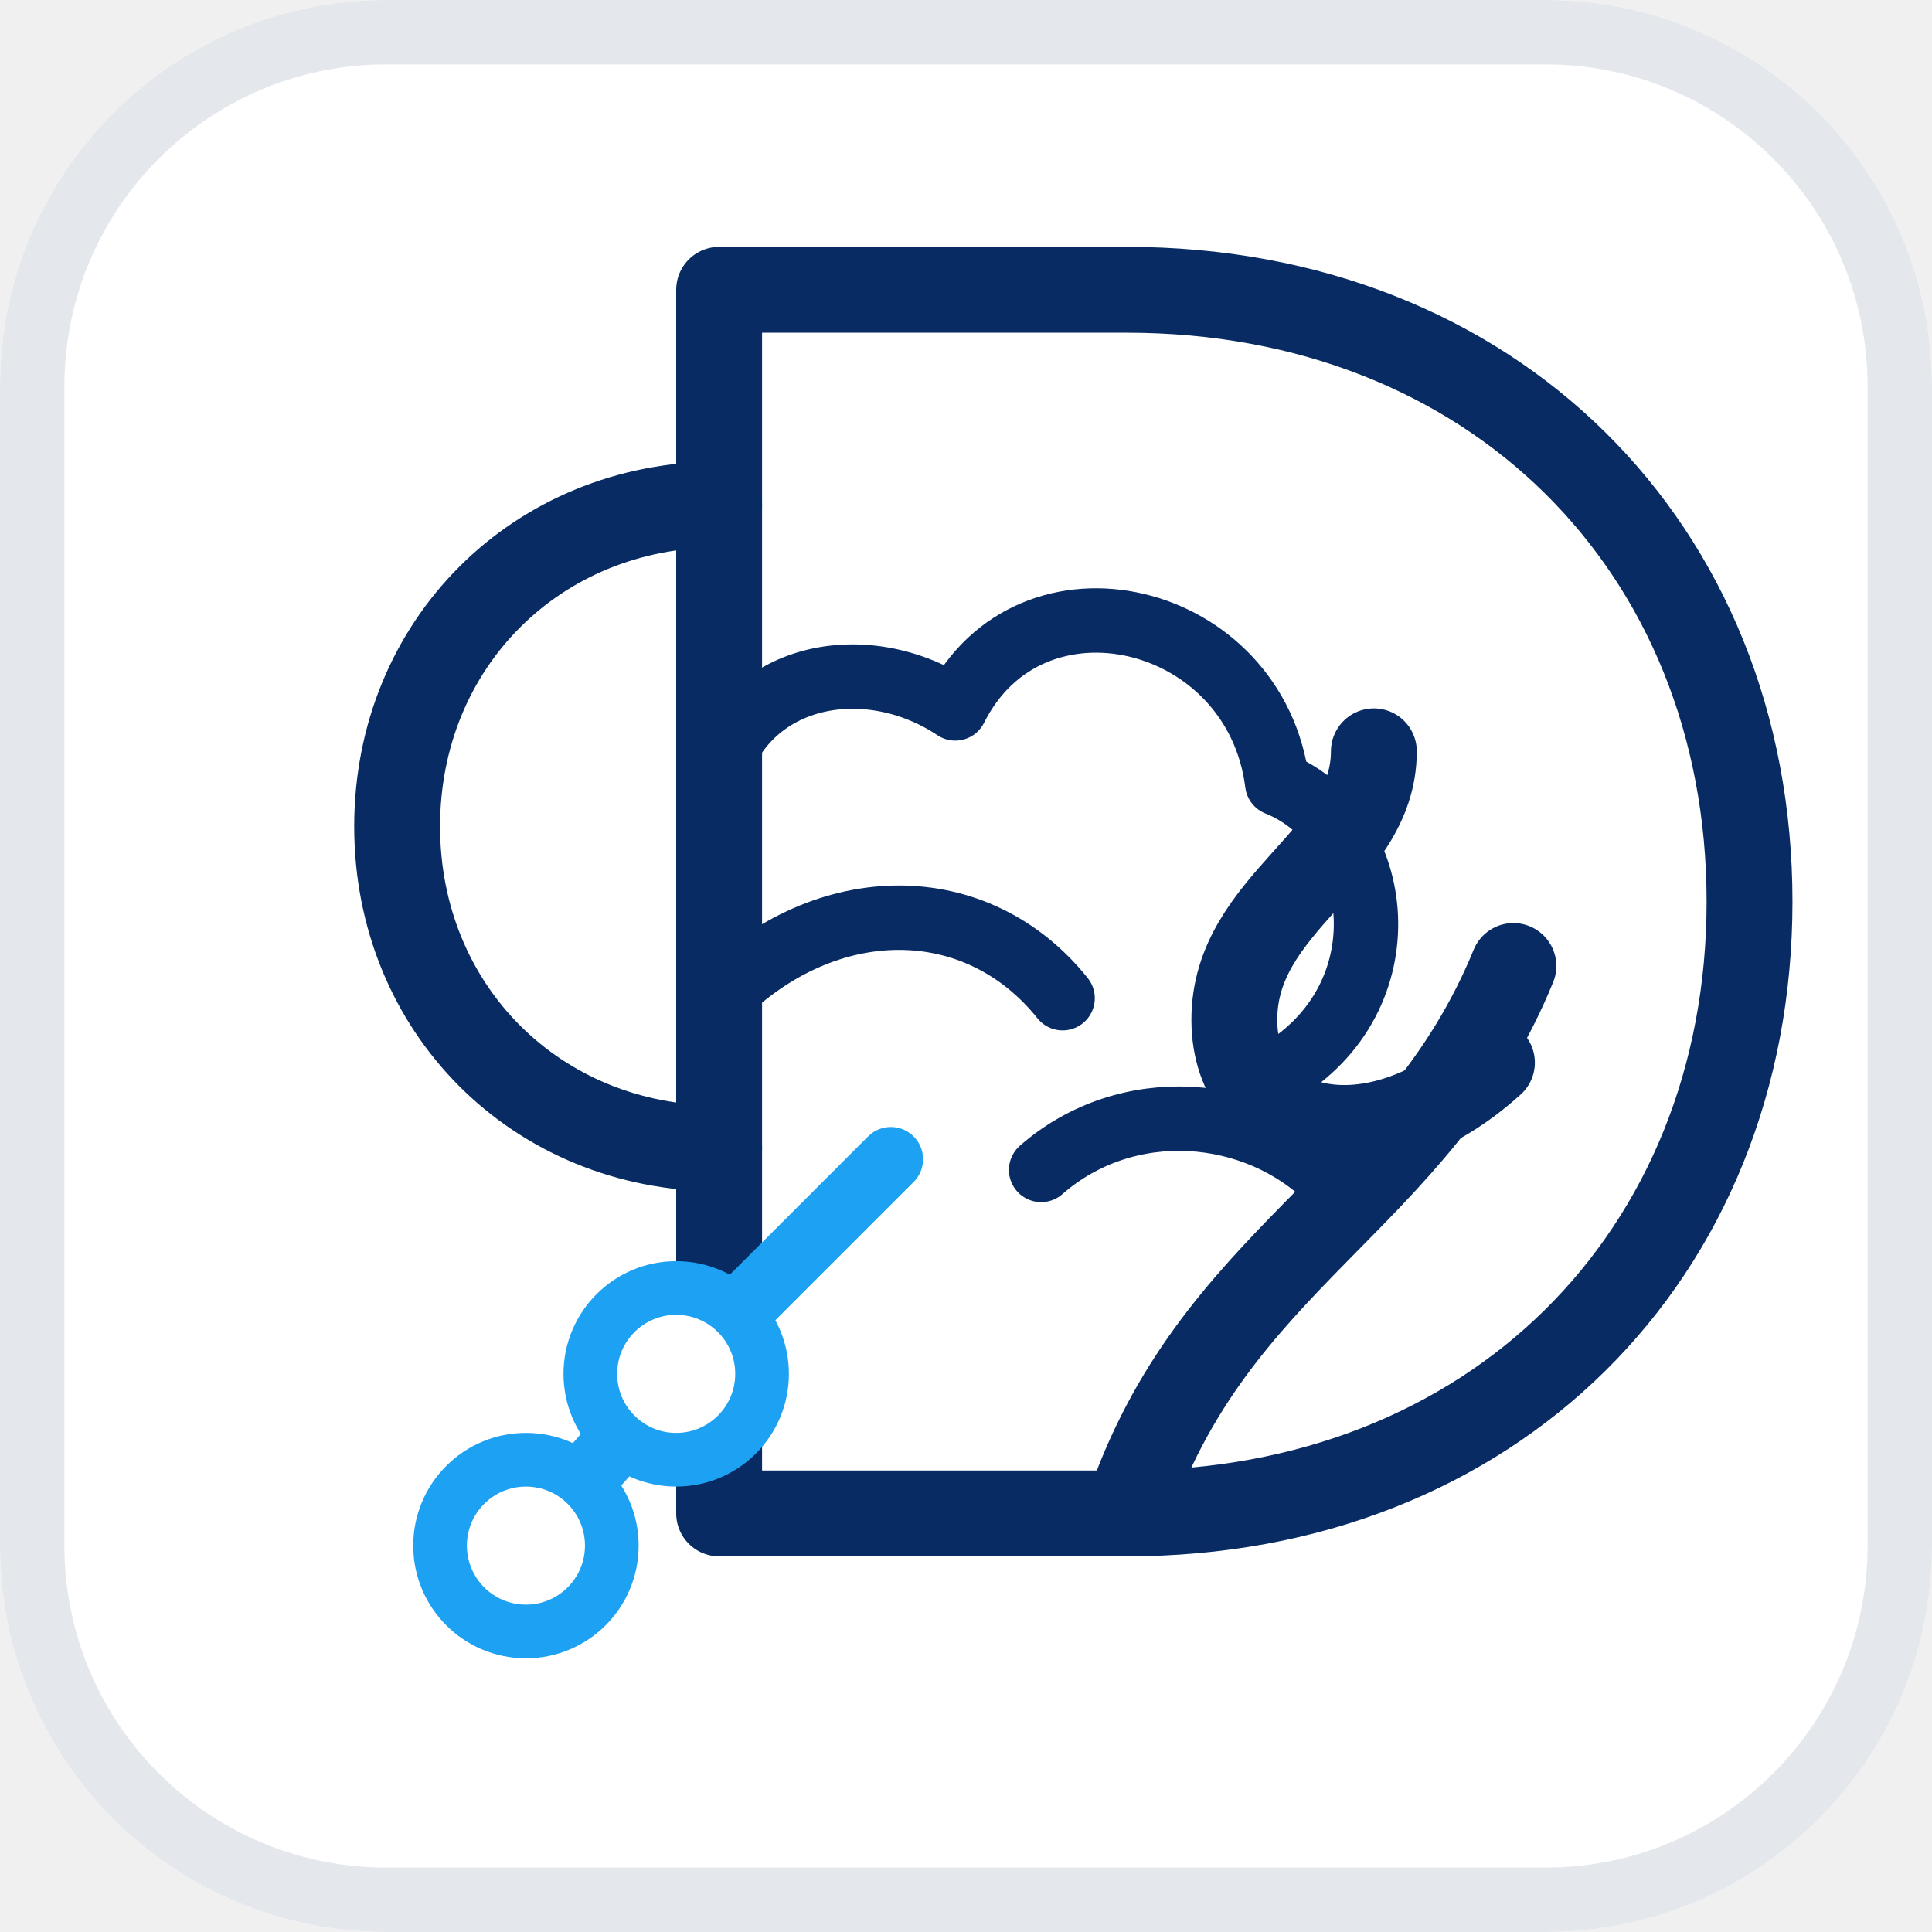
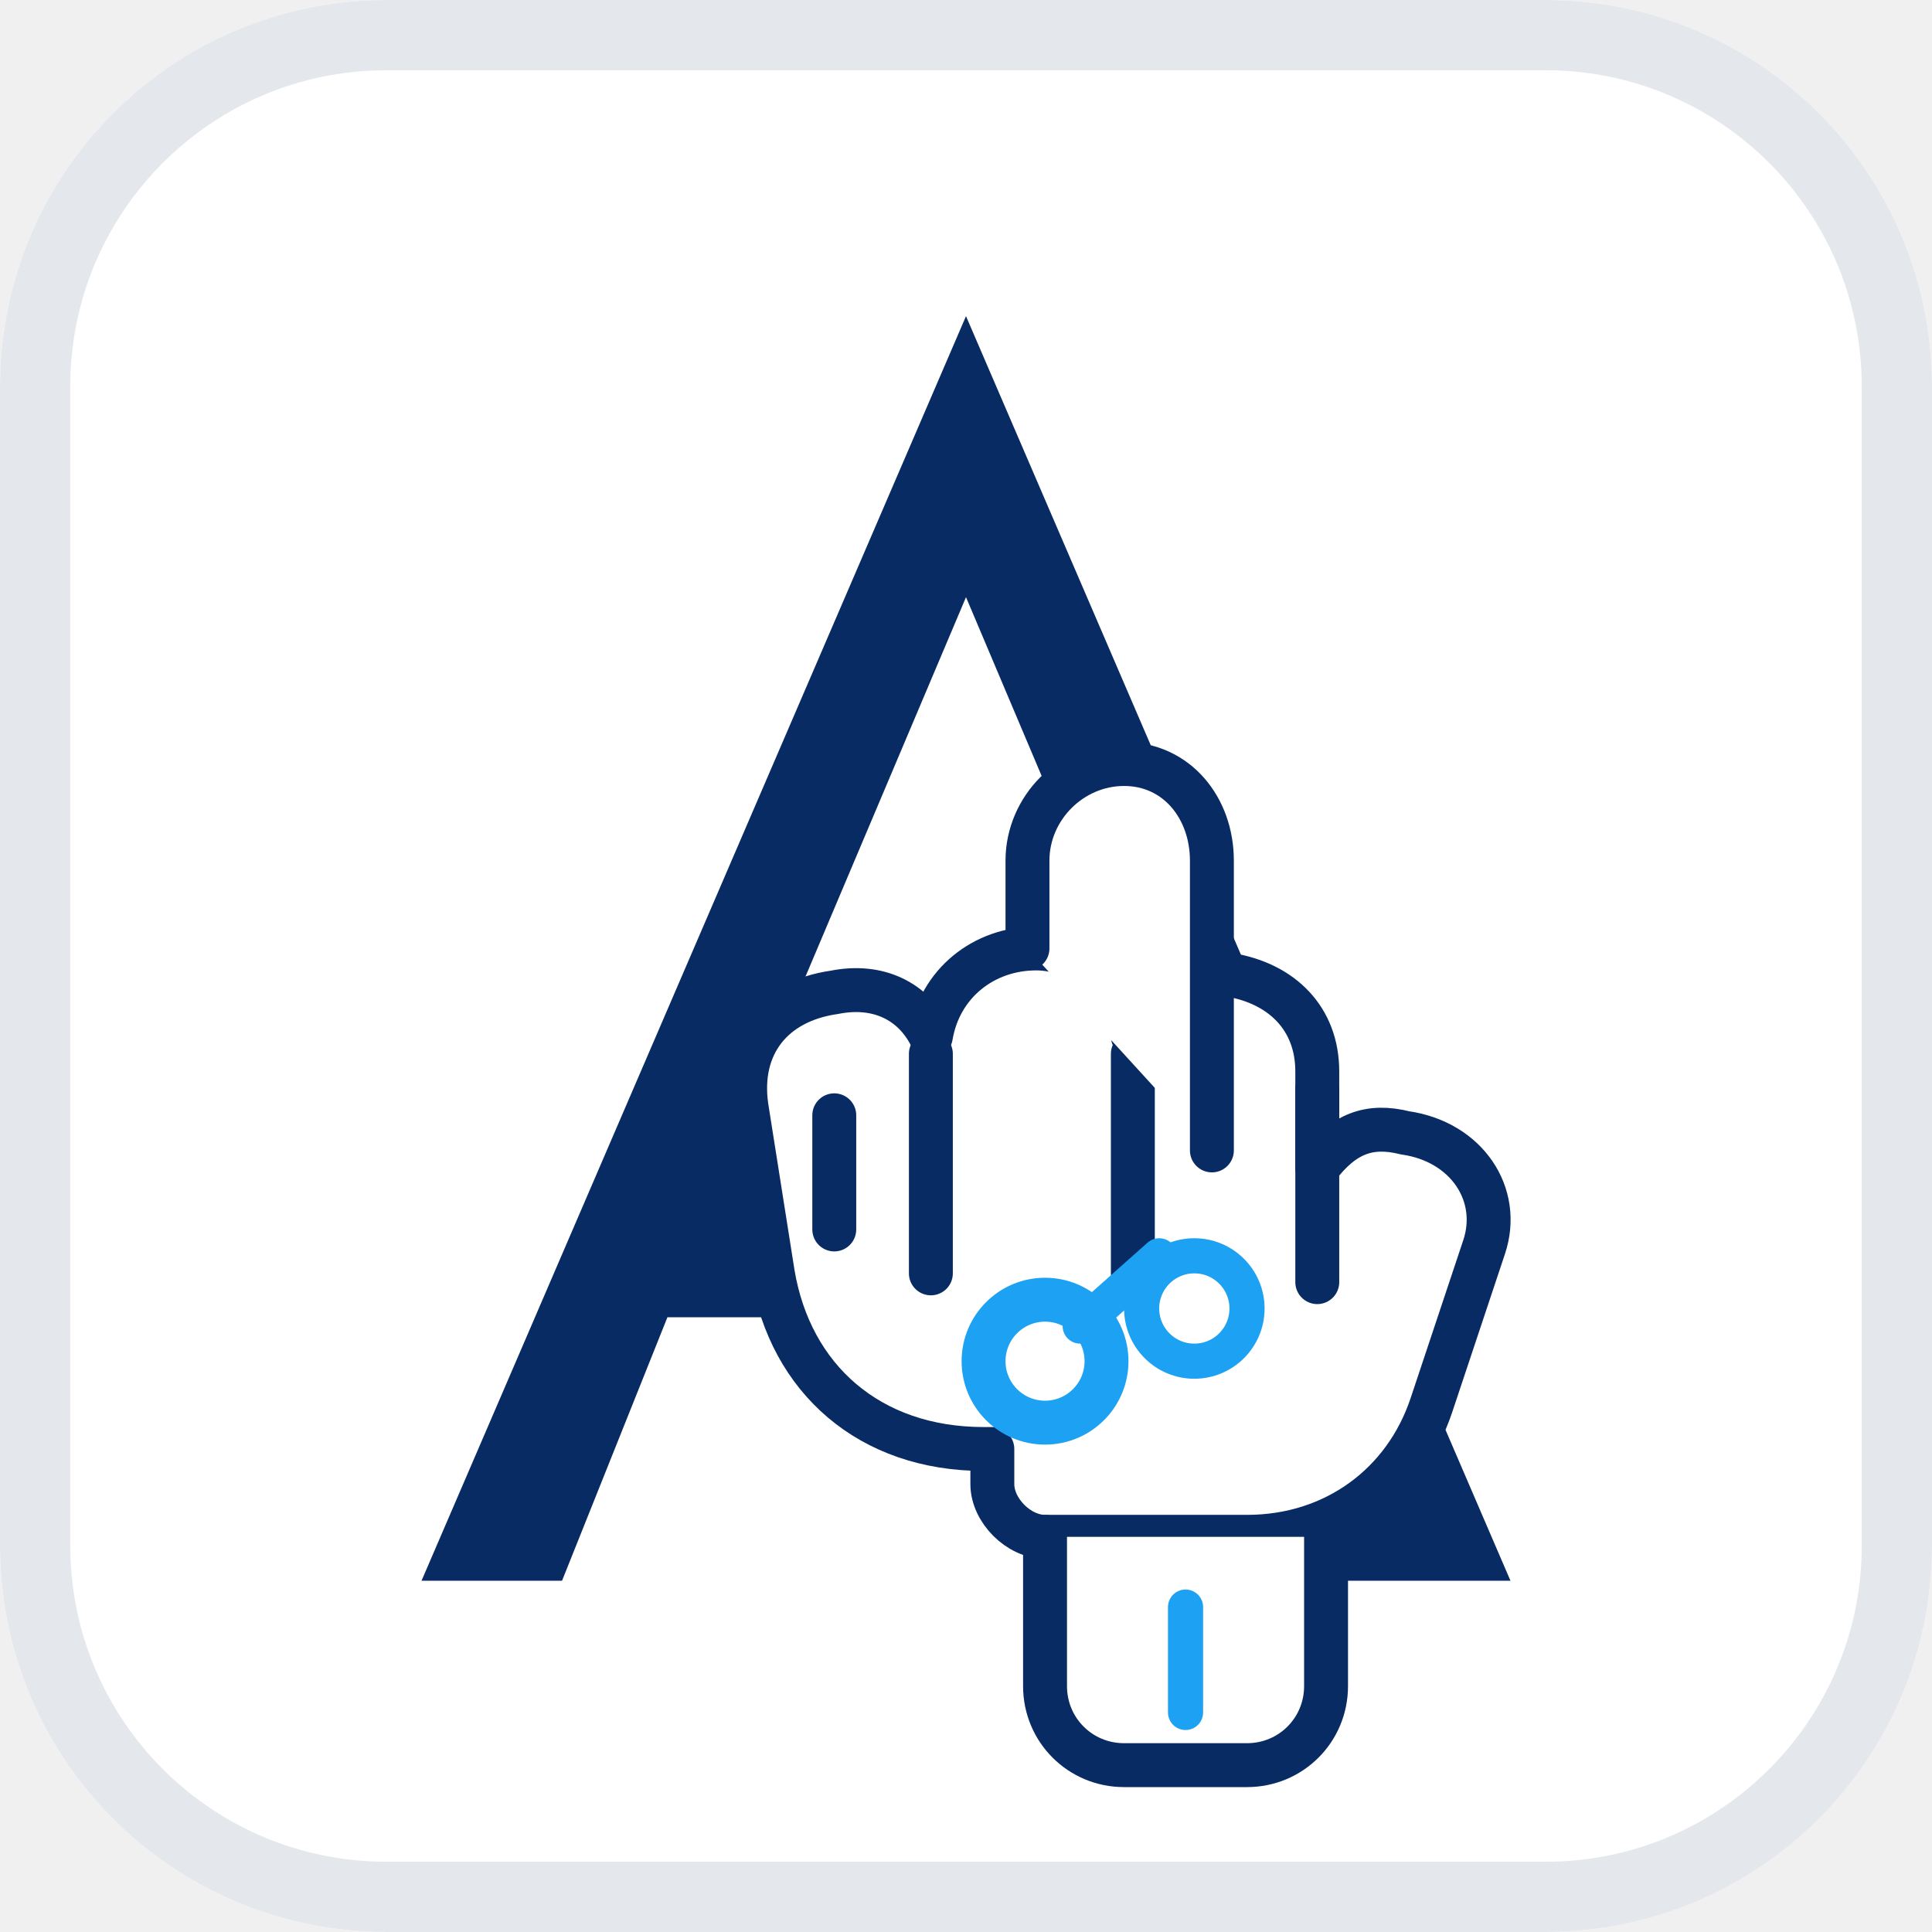
- <svg xmlns="http://www.w3.org/2000/svg" width="180" height="180" viewBox="0 0 180 180" fill="none" role="img" aria-labelledby="title desc">
-   <rect width="180" height="180" rx="36" fill="#FFFFFF" />
-   <rect x="3" y="3" width="174" height="174" rx="33" stroke="#E4E7EC" stroke-width="6" />
-   <g transform="translate(23 18)" stroke-linecap="round" stroke-linejoin="round">
-     <path d="M44 9H82C116 9 140 33 140 66C140 99 116 123 82 123H44V9Z" stroke="#082B63" stroke-width="8" />
-     <path d="M44 29C27 29 14 42 14 59C14 76 27 89 44 89" stroke="#082B63" stroke-width="8" />
-     <path d="M82 123C90 99 109 94 118 72" stroke="#082B63" stroke-width="8" />
-     <path d="M116 81C105 91 92 88 92 77C92 66 105 62 105 52" stroke="#082B63" stroke-width="8" />
-     <path d="M43 58C44 45 57 42 66 48C73 34 94 39 96 55C106 59 108 75 96 82" stroke="#082B63" stroke-width="6" />
-     <path d="M44 75C54 65 68 65 76 75" stroke="#082B63" stroke-width="6" />
-     <path d="M74 91C82 84 94 85 101 92" stroke="#082B63" stroke-width="6" />
-     <path d="M40 110L60 90" stroke="#1DA1F2" stroke-width="6" />
-     <path d="M26 126L40 110" stroke="#1DA1F2" stroke-width="6" />
-     <circle cx="40" cy="110" r="8" fill="#FFFFFF" stroke="#1DA1F2" stroke-width="5" />
-     <circle cx="26" cy="126" r="8" fill="#FFFFFF" stroke="#1DA1F2" stroke-width="5" />
+ <svg xmlns="http://www.w3.org/2000/svg" width="220" height="220" viewBox="0 0 220 220" fill="none" role="img" aria-labelledby="title desc">
+   <rect width="220" height="220" rx="44" fill="#FFFFFF" />
+   <rect x="4" y="4" width="212" height="212" rx="40" stroke="#E4E7EC" stroke-width="8" />
+   <path d="M48 180L110 36L172 180H136L124 150H76L64 180H48Z" fill="#082B63" />
+   <path d="M88 120L110 68L132 120H88Z" fill="#FFFFFF" />
+   <g transform="translate(70 91)" stroke-linecap="round" stroke-linejoin="round">
+     <path d="M42 74C29 74 20 66 18 54L15 35C14 28 18 23 25 22C30 21 34 23 36 27C37 21 42 17 48 17C53 17 58 21 59 27C61 22 65 20 70 20C76 21 80 25 80 31V42C83 38 86 37 90 38C97 39 101 45 99 51L93 69C90 78 82 84 72 84H49C46 84 43 81 43 78V74H42Z" fill="white" stroke="#082B63" stroke-width="5" />
+     <path d="M36 54V29" stroke="#082B63" stroke-width="5" />
+     <path d="M59 54V29" stroke="#082B63" stroke-width="5" />
+     <path d="M80 55V33" stroke="#082B63" stroke-width="5" />
+     <path d="M25 49V36" stroke="#082B63" stroke-width="5" />
+     <path d="M49 84V101C49 106 53 110 58 110H72C77 110 81 106 81 101V84" fill="white" />
+     <path d="M49 84V101C49 106 53 110 58 110H72C77 110 81 106 81 101V84" stroke="#082B63" stroke-width="5" />
+     <path d="M65 92V104" stroke="#1DA1F2" stroke-width="4" />
+     <circle cx="49" cy="64" r="7" fill="white" stroke="#1DA1F2" stroke-width="5" />
+     <circle cx="66" cy="58" r="6" fill="white" stroke="#1DA1F2" stroke-width="4" />
+     <path d="M53 60L62 52" stroke="#1DA1F2" stroke-width="4" />
+     <path d="M47 17V7C47 1 52 -4 58 -4C64 -4 68 1 68 7V40" fill="white" />
+     <path d="M47 17V7C47 1 52 -4 58 -4C64 -4 68 1 68 7V40" stroke="#082B63" stroke-width="5" />
  </g>
</svg>
